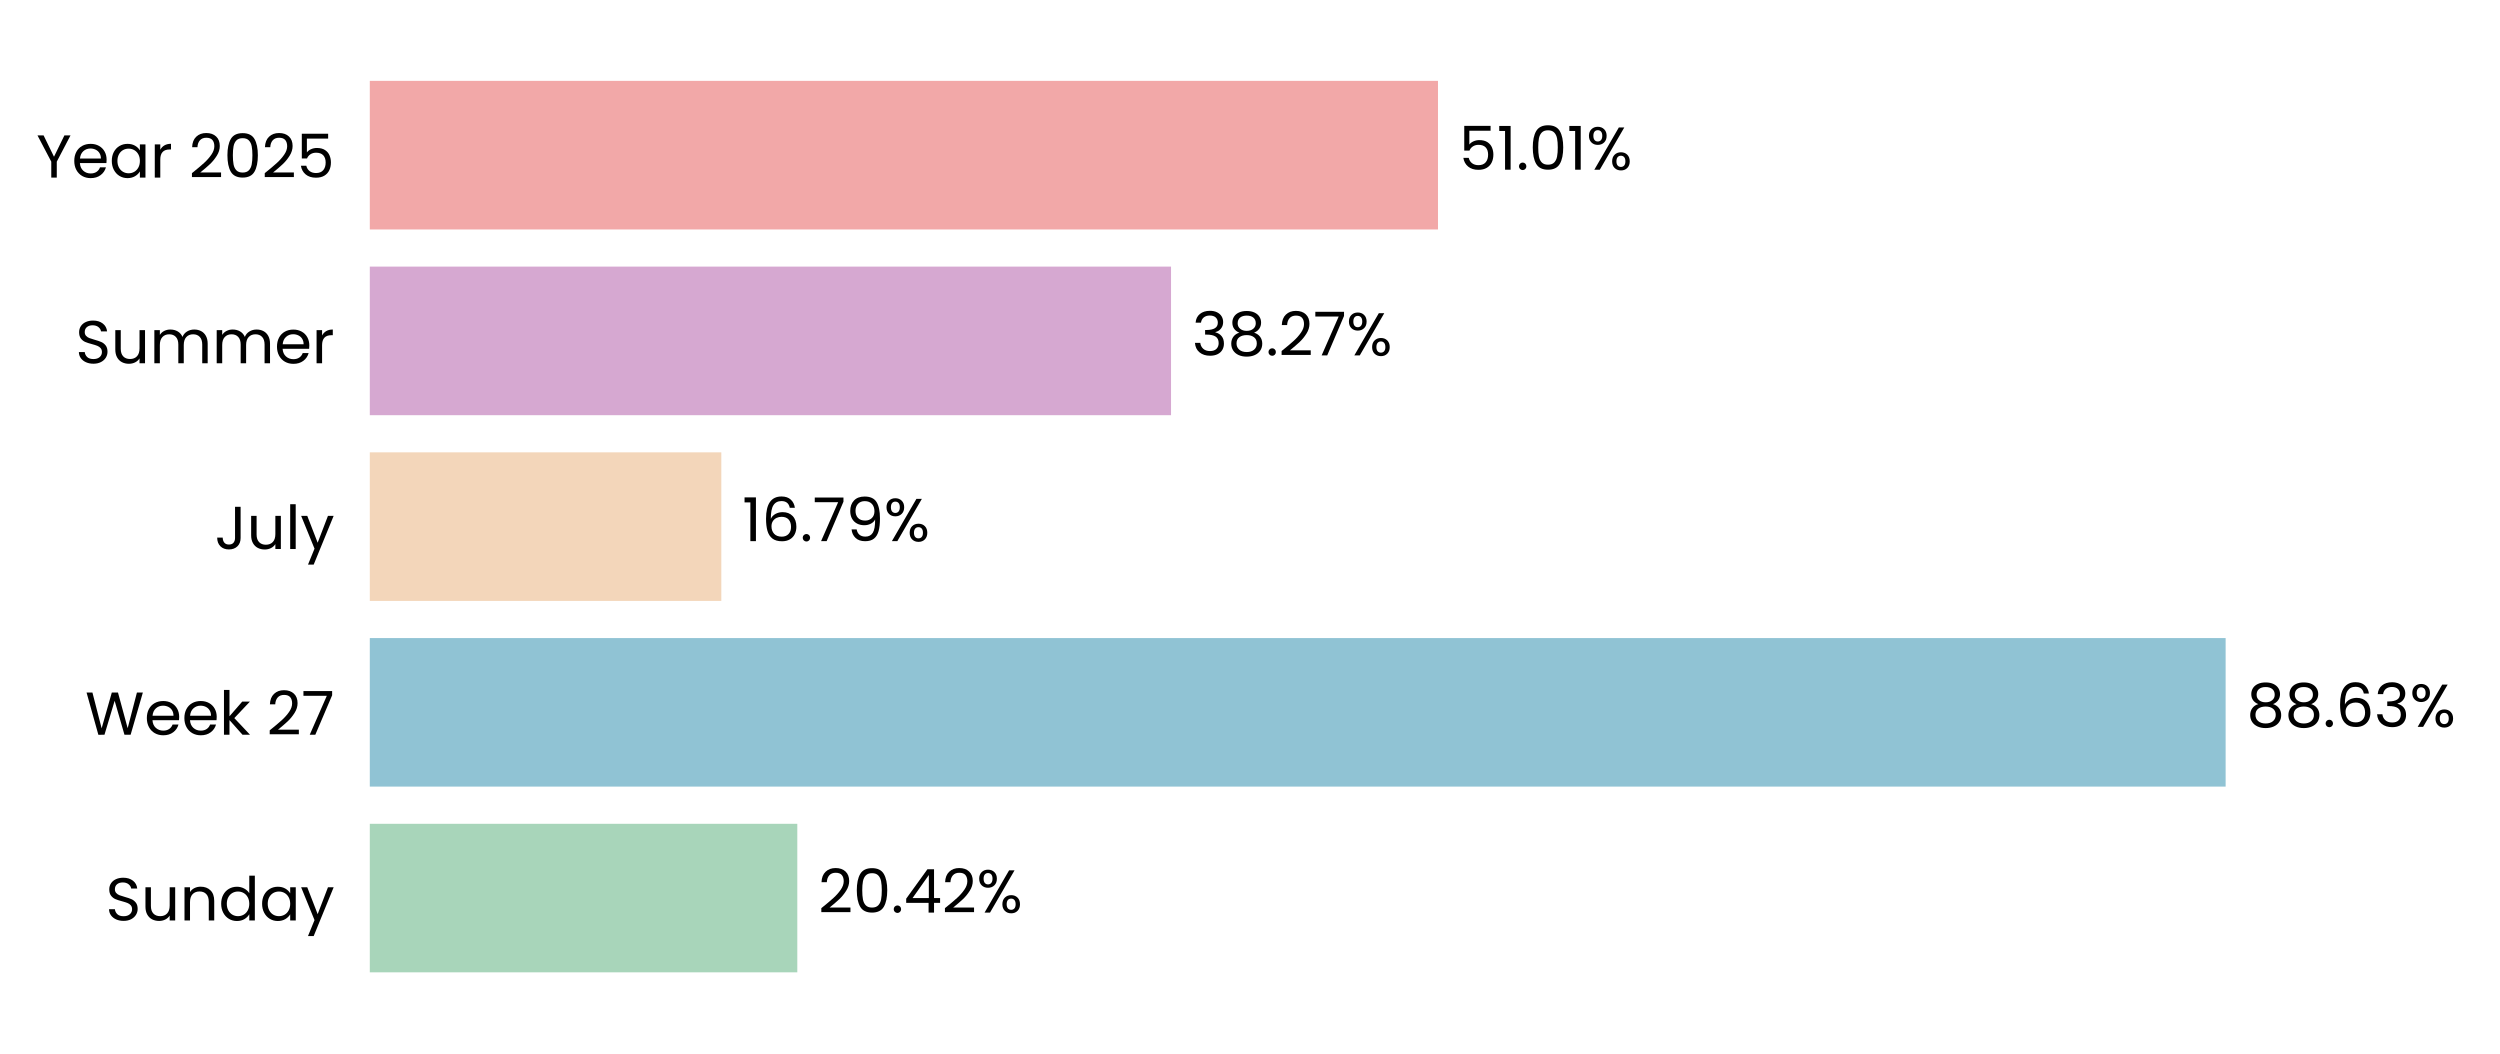
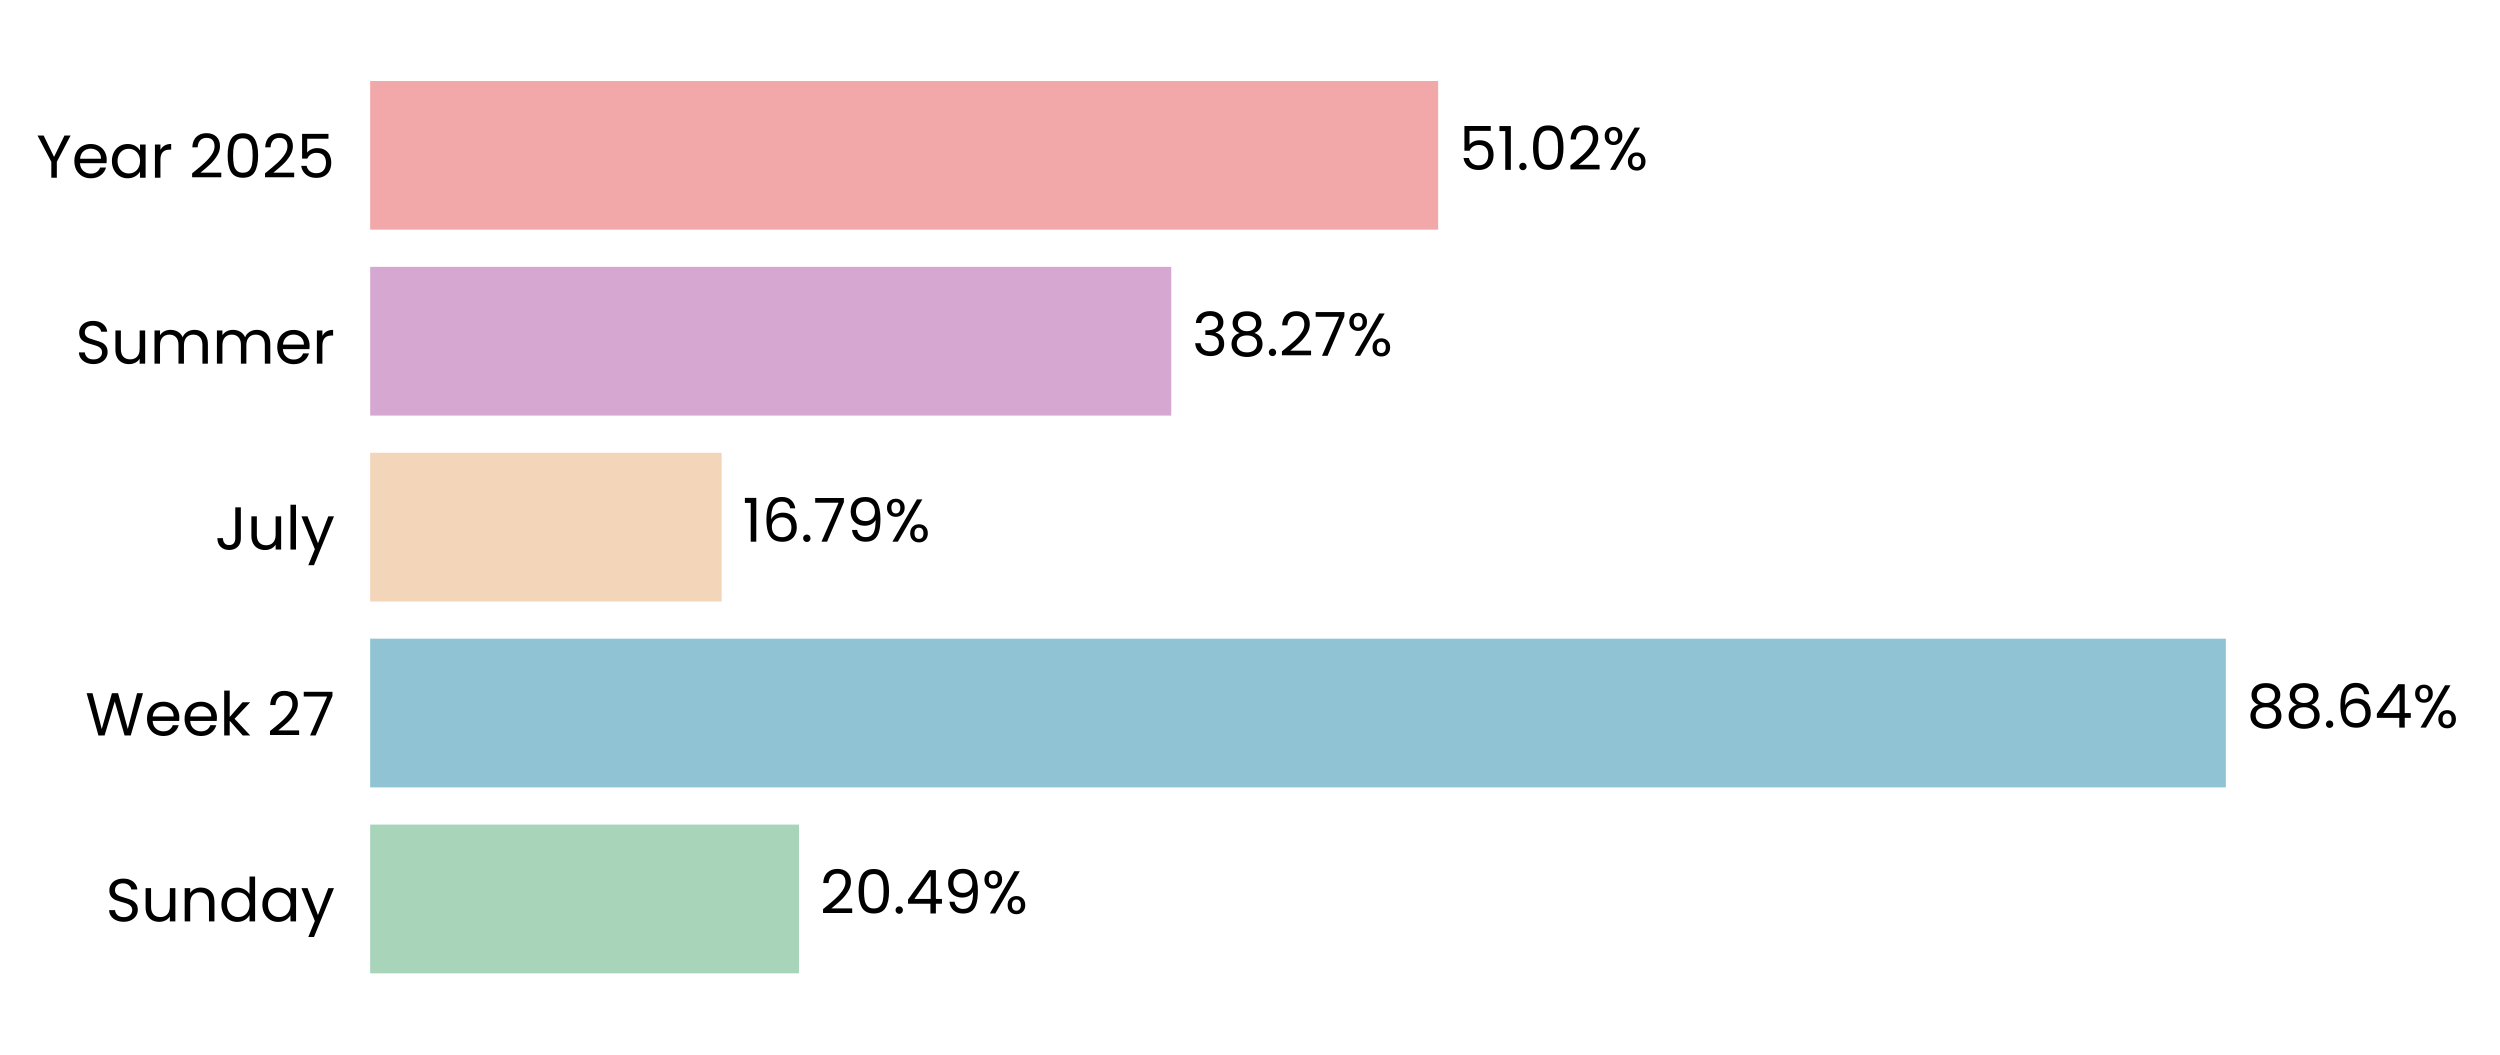
- <svg xmlns="http://www.w3.org/2000/svg" xmlns:xlink="http://www.w3.org/1999/xlink" width="495.613pt" height="208.8pt" viewBox="0 0 495.613 208.8" version="1.1">
+ <svg xmlns="http://www.w3.org/2000/svg" xmlns:xlink="http://www.w3.org/1999/xlink" width="495.124pt" height="208.8pt" viewBox="0 0 495.124 208.8" version="1.1">
  <defs>
    <style type="text/css">*{stroke-linejoin: round; stroke-linecap: butt}</style>
  </defs>
  <g id="figure_1">
    <g id="patch_1">
-       <path d="M 0 208.8  L 495.613 208.8  L 495.613 0  L 0 0  L 0 208.8  z " style="fill: none" />
+       <path d="M 0 208.8  L 495.124 208.8  L 495.124 0  L 0 0  L 0 208.8  z " style="fill: none" />
    </g>
    <g id="axes_1">
      <g id="patch_2">
-         <path d="M 73.311 201.6  L 488.413 201.6  L 488.413 7.2  L 73.311 7.2  L 73.311 201.6  z " style="fill: none" />
+         <path d="M 73.311 201.6  L 487.924 201.6  L 487.924 7.2  L 73.311 7.2  L 73.311 201.6  z " style="fill: none" />
      </g>
      <g id="patch_3">
-         <path d="M 73.311 192.764  L 158.061 192.764  L 158.061 163.309  L 73.311 163.309  z " clip-path="url(#pb1e6f62b72)" style="fill: #a8d5ba" />
+         <path d="M 73.311 192.764  L 158.249 192.764  L 158.249 163.309  L 73.311 163.309  z " clip-path="url(#p0db04bd7c8)" style="fill: #a8d5ba" />
      </g>
      <g id="patch_4">
-         <path d="M 73.311 155.945  L 441.22 155.945  L 441.22 126.491  L 73.311 126.491  z " clip-path="url(#pb1e6f62b72)" style="fill: #90c3d4" />
+         <path d="M 73.311 155.945  L 440.828 155.945  L 440.828 126.491  L 73.311 126.491  z " clip-path="url(#p0db04bd7c8)" style="fill: #90c3d4" />
      </g>
      <g id="patch_5">
-         <path d="M 73.311 119.127  L 142.997 119.127  L 142.997 89.673  L 73.311 89.673  z " clip-path="url(#pb1e6f62b72)" style="fill: #f3d6ba" />
+         <path d="M 73.311 119.127  L 142.924 119.127  L 142.924 89.673  L 73.311 89.673  z " clip-path="url(#p0db04bd7c8)" style="fill: #f3d6ba" />
      </g>
      <g id="patch_6">
-         <path d="M 73.311 82.309  L 232.151 82.309  L 232.151 52.855  L 73.311 52.855  z " clip-path="url(#pb1e6f62b72)" style="fill: #d6a8d1" />
+         <path d="M 73.311 82.309  L 231.968 82.309  L 231.968 52.855  L 73.311 52.855  z " clip-path="url(#p0db04bd7c8)" style="fill: #d6a8d1" />
      </g>
      <g id="patch_7">
-         <path d="M 73.311 45.491  L 285.075 45.491  L 285.075 16.036  L 73.311 16.036  z " clip-path="url(#pb1e6f62b72)" style="fill: #f2a8a8" />
+         <path d="M 73.311 45.491  L 284.826 45.491  L 284.826 16.036  L 73.311 16.036  z " clip-path="url(#p0db04bd7c8)" style="fill: #f2a8a8" />
      </g>
      <g id="matplotlib.axis_1">
        <g id="ytick_1">
          <g id="text_1">
            <g transform="translate(20.92875 182.4764) scale(0.12 -0.12)">
              <defs>
                <path id="Poppins-Regular-53" d="M 1907 -45  Q 1466 -45 1117 112  Q 768 269 569 547  Q 371 826 365 1190  L 986 1190  Q 1018 877 1245 662  Q 1472 448 1907 448  Q 2323 448 2563 656  Q 2803 864 2803 1190  Q 2803 1446 2662 1606  Q 2522 1766 2310 1849  Q 2099 1933 1741 2029  Q 1299 2144 1033 2259  Q 768 2374 579 2620  Q 390 2867 390 3283  Q 390 3648 576 3929  Q 762 4211 1098 4364  Q 1434 4518 1869 4518  Q 2496 4518 2896 4204  Q 3296 3891 3347 3373  L 2707 3373  Q 2675 3629 2438 3824  Q 2202 4019 1811 4019  Q 1446 4019 1216 3830  Q 986 3642 986 3302  Q 986 3059 1123 2905  Q 1261 2752 1462 2672  Q 1664 2592 2029 2490  Q 2470 2368 2739 2249  Q 3008 2131 3200 1884  Q 3392 1638 3392 1216  Q 3392 890 3219 602  Q 3046 314 2707 134  Q 2368 -45 1907 -45  z " transform="scale(0.015625)" />
                <path id="Poppins-Regular-75" d="M 3603 3507  L 3603 0  L 3021 0  L 3021 518  Q 2854 250 2556 99  Q 2259 -51 1901 -51  Q 1491 -51 1164 118  Q 838 288 649 627  Q 461 966 461 1453  L 461 3507  L 1037 3507  L 1037 1530  Q 1037 1011 1299 732  Q 1562 454 2016 454  Q 2483 454 2752 742  Q 3021 1030 3021 1581  L 3021 3507  L 3603 3507  z " transform="scale(0.015625)" />
                <path id="Poppins-Regular-6e" d="M 2202 3571  Q 2842 3571 3238 3184  Q 3635 2797 3635 2067  L 3635 0  L 3059 0  L 3059 1984  Q 3059 2509 2796 2787  Q 2534 3066 2080 3066  Q 1619 3066 1347 2778  Q 1075 2490 1075 1939  L 1075 0  L 493 0  L 493 3507  L 1075 3507  L 1075 3008  Q 1248 3277 1545 3424  Q 1843 3571 2202 3571  z " transform="scale(0.015625)" />
                <path id="Poppins-Regular-64" d="M 275 1766  Q 275 2304 492 2710  Q 710 3117 1091 3341  Q 1472 3565 1946 3565  Q 2355 3565 2707 3376  Q 3059 3187 3245 2880  L 3245 4736  L 3834 4736  L 3834 0  L 3245 0  L 3245 659  Q 3072 346 2733 144  Q 2394 -58 1939 -58  Q 1472 -58 1091 172  Q 710 403 492 819  Q 275 1235 275 1766  z M 3245 1760  Q 3245 2157 3085 2451  Q 2925 2746 2653 2902  Q 2381 3059 2054 3059  Q 1728 3059 1459 2905  Q 1190 2752 1030 2457  Q 870 2163 870 1766  Q 870 1363 1030 1065  Q 1190 768 1459 611  Q 1728 454 2054 454  Q 2381 454 2653 611  Q 2925 768 3085 1065  Q 3245 1363 3245 1760  z " transform="scale(0.015625)" />
                <path id="Poppins-Regular-61" d="M 275 1766  Q 275 2304 492 2710  Q 710 3117 1091 3341  Q 1472 3565 1939 3565  Q 2400 3565 2739 3366  Q 3078 3168 3245 2867  L 3245 3507  L 3834 3507  L 3834 0  L 3245 0  L 3245 653  Q 3072 346 2729 144  Q 2387 -58 1933 -58  Q 1466 -58 1088 172  Q 710 403 492 819  Q 275 1235 275 1766  z M 3245 1760  Q 3245 2157 3085 2451  Q 2925 2746 2653 2902  Q 2381 3059 2054 3059  Q 1728 3059 1459 2905  Q 1190 2752 1030 2457  Q 870 2163 870 1766  Q 870 1363 1030 1065  Q 1190 768 1459 611  Q 1728 454 2054 454  Q 2381 454 2653 611  Q 2925 768 3085 1065  Q 3245 1363 3245 1760  z " transform="scale(0.015625)" />
                <path id="Poppins-Regular-79" d="M 3514 3507  L 1402 -1651  L 800 -1651  L 1491 38  L 77 3507  L 723 3507  L 1824 666  L 2912 3507  L 3514 3507  z " transform="scale(0.015625)" />
              </defs>
              <use xlink:href="#Poppins-Regular-53" />
              <use xlink:href="#Poppins-Regular-75" transform="translate(58.7 0)" />
              <use xlink:href="#Poppins-Regular-6e" transform="translate(122.7 0)" />
              <use xlink:href="#Poppins-Regular-64" transform="translate(186.7 0)" />
              <use xlink:href="#Poppins-Regular-61" transform="translate(254.3 0)" />
              <use xlink:href="#Poppins-Regular-79" transform="translate(321.8999 0)" />
            </g>
          </g>
        </g>
        <g id="ytick_2">
          <g id="text_2">
            <g transform="translate(16.88437 145.6582) scale(0.12 -0.12)">
              <defs>
                <path id="Poppins-Regular-57" d="M 6099 4461  L 4806 0  L 4154 0  L 3117 3590  L 2042 0  L 1395 -6  L 147 4461  L 768 4461  L 1741 678  L 2816 4461  L 3469 4461  L 4493 691  L 5472 4461  L 6099 4461  z " transform="scale(0.015625)" />
                <path id="Poppins-Regular-65" d="M 3693 1888  Q 3693 1722 3674 1536  L 870 1536  Q 902 1018 1225 726  Q 1549 435 2010 435  Q 2387 435 2640 611  Q 2893 787 2995 1082  L 3622 1082  Q 3482 576 3059 259  Q 2637 -58 2010 -58  Q 1510 -58 1116 166  Q 723 390 499 803  Q 275 1216 275 1760  Q 275 2304 492 2713  Q 710 3123 1104 3344  Q 1498 3565 2010 3565  Q 2509 3565 2893 3347  Q 3277 3130 3485 2749  Q 3693 2368 3693 1888  z M 3091 2010  Q 3091 2342 2944 2582  Q 2797 2822 2544 2947  Q 2291 3072 1984 3072  Q 1542 3072 1232 2790  Q 922 2509 877 2010  L 3091 2010  z " transform="scale(0.015625)" />
                <path id="Poppins-Regular-6b" d="M 2451 0  L 1075 1549  L 1075 0  L 493 0  L 493 4736  L 1075 4736  L 1075 1952  L 2426 3507  L 3238 3507  L 1587 1760  L 3245 0  L 2451 0  z " transform="scale(0.015625)" />
                <path id="Poppins-Regular-20" transform="scale(0.015625)" />
                <path id="Poppins-Regular-32" d="M 326 467  Q 1139 1120 1600 1539  Q 2061 1958 2377 2416  Q 2694 2874 2694 3315  Q 2694 3731 2492 3971  Q 2291 4211 1843 4211  Q 1408 4211 1168 3939  Q 928 3667 909 3213  L 346 3213  Q 371 3930 780 4320  Q 1190 4710 1837 4710  Q 2496 4710 2883 4345  Q 3270 3981 3270 3341  Q 3270 2810 2953 2307  Q 2637 1805 2233 1424  Q 1830 1043 1203 538  L 3405 538  L 3405 51  L 326 51  L 326 467  z " transform="scale(0.015625)" />
                <path id="Poppins-Regular-37" d="M 3245 4173  L 1466 0  L 877 0  L 2682 4115  L 211 4115  L 211 4614  L 3245 4614  L 3245 4173  z " transform="scale(0.015625)" />
              </defs>
              <use xlink:href="#Poppins-Regular-57" />
              <use xlink:href="#Poppins-Regular-65" transform="translate(97.59999 0)" />
              <use xlink:href="#Poppins-Regular-65" transform="translate(159.6 0)" />
              <use xlink:href="#Poppins-Regular-6b" transform="translate(221.6 0)" />
              <use xlink:href="#Poppins-Regular-20" transform="translate(273.0999 0)" />
              <use xlink:href="#Poppins-Regular-32" transform="translate(299.7999 0)" />
              <use xlink:href="#Poppins-Regular-37" transform="translate(357.2999 0)" />
            </g>
          </g>
        </g>
        <g id="ytick_3">
          <g id="text_3">
            <g transform="translate(42.56437 108.84) scale(0.12 -0.12)">
              <defs>
                <path id="Poppins-Regular-4a" d="M 2739 4461  L 2739 1165  Q 2739 614 2400 284  Q 2061 -45 1504 -45  Q 941 -45 601 291  Q 262 627 262 1210  L 845 1210  Q 851 883 1014 678  Q 1178 474 1504 474  Q 1830 474 1990 669  Q 2150 864 2150 1165  L 2150 4461  L 2739 4461  z " transform="scale(0.015625)" />
                <path id="Poppins-Regular-6c" d="M 1075 4736  L 1075 0  L 493 0  L 493 4736  L 1075 4736  z " transform="scale(0.015625)" />
              </defs>
              <use xlink:href="#Poppins-Regular-4a" />
              <use xlink:href="#Poppins-Regular-75" transform="translate(52.99999 0)" />
              <use xlink:href="#Poppins-Regular-6c" transform="translate(117 0)" />
              <use xlink:href="#Poppins-Regular-79" transform="translate(141.6 0)" />
            </g>
          </g>
        </g>
        <g id="ytick_4">
          <g id="text_4">
            <g transform="translate(14.95125 72.02182) scale(0.12 -0.12)">
              <defs>
                <path id="Poppins-Regular-6d" d="M 4710 3571  Q 5120 3571 5440 3401  Q 5760 3232 5945 2893  Q 6131 2554 6131 2067  L 6131 0  L 5555 0  L 5555 1984  Q 5555 2509 5296 2787  Q 5037 3066 4595 3066  Q 4141 3066 3872 2774  Q 3603 2483 3603 1933  L 3603 0  L 3027 0  L 3027 1984  Q 3027 2509 2768 2787  Q 2509 3066 2067 3066  Q 1613 3066 1344 2774  Q 1075 2483 1075 1933  L 1075 0  L 493 0  L 493 3507  L 1075 3507  L 1075 3002  Q 1248 3277 1539 3424  Q 1830 3571 2182 3571  Q 2624 3571 2963 3372  Q 3302 3174 3469 2790  Q 3616 3162 3955 3366  Q 4294 3571 4710 3571  z " transform="scale(0.015625)" />
                <path id="Poppins-Regular-72" d="M 1075 2938  Q 1229 3238 1513 3404  Q 1798 3571 2208 3571  L 2208 2970  L 2054 2970  Q 1075 2970 1075 1907  L 1075 0  L 493 0  L 493 3507  L 1075 3507  L 1075 2938  z " transform="scale(0.015625)" />
              </defs>
              <use xlink:href="#Poppins-Regular-53" />
              <use xlink:href="#Poppins-Regular-75" transform="translate(58.7 0)" />
              <use xlink:href="#Poppins-Regular-6d" transform="translate(122.7 0)" />
              <use xlink:href="#Poppins-Regular-6d" transform="translate(225.7 0)" />
              <use xlink:href="#Poppins-Regular-65" transform="translate(328.7 0)" />
              <use xlink:href="#Poppins-Regular-72" transform="translate(390.6999 0)" />
            </g>
          </g>
        </g>
        <g id="ytick_5">
          <g id="text_5">
            <g transform="translate(7.2 35.20364) scale(0.12 -0.12)">
              <defs>
                <path id="Poppins-Regular-59" d="M 3616 4461  L 2163 1683  L 2163 0  L 1581 0  L 1581 1683  L 122 4461  L 768 4461  L 1869 2202  L 2970 4461  L 3616 4461  z " transform="scale(0.015625)" />
                <path id="Poppins-Regular-30" d="M 397 2362  Q 397 3462 755 4080  Q 1114 4698 2010 4698  Q 2899 4698 3257 4080  Q 3616 3462 3616 2362  Q 3616 1242 3257 621  Q 2899 0 2010 0  Q 1114 0 755 621  Q 397 1242 397 2362  z M 3040 2362  Q 3040 2918 2966 3305  Q 2893 3693 2665 3929  Q 2438 4166 2010 4166  Q 1574 4166 1347 3929  Q 1120 3693 1046 3305  Q 973 2918 973 2362  Q 973 1786 1046 1395  Q 1120 1005 1347 768  Q 1574 531 2010 531  Q 2438 531 2665 768  Q 2893 1005 2966 1395  Q 3040 1786 3040 2362  z " transform="scale(0.015625)" />
                <path id="Poppins-Regular-35" d="M 3347 4122  L 1101 4122  L 1101 2662  Q 1248 2867 1536 2998  Q 1824 3130 2157 3130  Q 2688 3130 3021 2909  Q 3354 2688 3498 2339  Q 3642 1990 3642 1600  Q 3642 1139 3469 774  Q 3296 410 2941 198  Q 2586 -13 2061 -13  Q 1389 -13 973 332  Q 557 678 467 1254  L 1037 1254  Q 1120 890 1389 685  Q 1658 480 2067 480  Q 2573 480 2829 784  Q 3085 1088 3085 1587  Q 3085 2086 2829 2358  Q 2573 2630 2074 2630  Q 1734 2630 1481 2467  Q 1229 2304 1114 2022  L 563 2022  L 563 4634  L 3347 4634  L 3347 4122  z " transform="scale(0.015625)" />
              </defs>
              <use xlink:href="#Poppins-Regular-59" />
              <use xlink:href="#Poppins-Regular-65" transform="translate(58.39999 0)" />
              <use xlink:href="#Poppins-Regular-61" transform="translate(120.4 0)" />
              <use xlink:href="#Poppins-Regular-72" transform="translate(188 0)" />
              <use xlink:href="#Poppins-Regular-20" transform="translate(225.3 0)" />
              <use xlink:href="#Poppins-Regular-32" transform="translate(252 0)" />
              <use xlink:href="#Poppins-Regular-30" transform="translate(309.4999 0)" />
              <use xlink:href="#Poppins-Regular-32" transform="translate(372.2999 0)" />
              <use xlink:href="#Poppins-Regular-35" transform="translate(429.7999 0)" />
            </g>
          </g>
        </g>
      </g>
      <g id="text_6">
-         <g transform="translate(162.2122 180.9164) scale(0.12 -0.12)">
+         <g transform="translate(162.3954 180.9164) scale(0.12 -0.12)">
          <defs>
            <path id="Poppins-Regular-2e" d="M 678 -38  Q 512 -38 397 77  Q 282 192 282 358  Q 282 525 397 640  Q 512 755 678 755  Q 838 755 950 640  Q 1062 525 1062 358  Q 1062 192 950 77  Q 838 -38 678 -38  z " transform="scale(0.015625)" />
            <path id="Poppins-Regular-34" d="M 256 1030  L 256 1472  L 2502 4582  L 3200 4582  L 3200 1536  L 3840 1536  L 3840 1030  L 3200 1030  L 3200 0  L 2624 0  L 2624 1030  L 256 1030  z M 2650 3974  L 928 1536  L 2650 1536  L 2650 3974  z " transform="scale(0.015625)" />
+             <path id="Poppins-Regular-39" d="M 1146 1242  Q 1210 877 1443 678  Q 1677 480 2074 480  Q 2605 480 2857 896  Q 3110 1312 3098 2298  Q 2963 2010 2649 1846  Q 2336 1683 1952 1683  Q 1523 1683 1187 1859  Q 851 2035 659 2374  Q 467 2714 467 3194  Q 467 3878 864 4297  Q 1261 4717 1990 4717  Q 2886 4717 3248 4134  Q 3610 3552 3610 2400  Q 3610 1594 3466 1069  Q 3322 544 2979 269  Q 2637 -6 2042 -6  Q 1389 -6 1024 346  Q 659 698 608 1242  L 1146 1242  z M 2048 2176  Q 2477 2176 2752 2441  Q 3027 2707 3027 3162  Q 3027 3642 2758 3936  Q 2490 4230 2003 4230  Q 1555 4230 1289 3948  Q 1024 3667 1024 3206  Q 1024 2739 1286 2457  Q 1549 2176 2048 2176  z " transform="scale(0.015625)" />
            <path id="Poppins-Regular-25" d="M 269 3584  Q 269 4019 531 4278  Q 794 4538 1203 4538  Q 1613 4538 1875 4278  Q 2138 4019 2138 3584  Q 2138 3142 1875 2883  Q 1613 2624 1203 2624  Q 794 2624 531 2883  Q 269 3142 269 3584  z M 4006 4467  L 1414 0  L 838 0  L 3430 4467  L 4006 4467  z M 1203 4179  Q 986 4179 861 4028  Q 736 3878 736 3584  Q 736 3290 861 3136  Q 986 2982 1203 2982  Q 1421 2982 1549 3139  Q 1677 3296 1677 3584  Q 1677 3878 1549 4028  Q 1421 4179 1203 4179  z M 2720 883  Q 2720 1325 2982 1584  Q 3245 1843 3654 1843  Q 4064 1843 4323 1584  Q 4582 1325 4582 883  Q 4582 448 4323 185  Q 4064 -77 3654 -77  Q 3245 -77 2982 182  Q 2720 442 2720 883  z M 3648 1478  Q 3430 1478 3302 1328  Q 3174 1178 3174 883  Q 3174 595 3302 444  Q 3430 294 3648 294  Q 3866 294 3994 444  Q 4122 595 4122 883  Q 4122 1178 3994 1328  Q 3866 1478 3648 1478  z " transform="scale(0.015625)" />
          </defs>
          <use xlink:href="#Poppins-Regular-32" />
          <use xlink:href="#Poppins-Regular-30" transform="translate(57.49999 0)" />
          <use xlink:href="#Poppins-Regular-2e" transform="translate(120.3 0)" />
          <use xlink:href="#Poppins-Regular-34" transform="translate(141.3 0)" />
-           <use xlink:href="#Poppins-Regular-32" transform="translate(204.2 0)" />
-           <use xlink:href="#Poppins-Regular-25" transform="translate(261.6999 0)" />
+           <use xlink:href="#Poppins-Regular-39" transform="translate(204.2 0)" />
+           <use xlink:href="#Poppins-Regular-25" transform="translate(267.1999 0)" />
        </g>
      </g>
      <g id="text_7">
-         <g transform="translate(445.3707 144.0982) scale(0.12 -0.12)">
+         <g transform="translate(444.9737 144.0982) scale(0.12 -0.12)">
          <defs>
            <path id="Poppins-Regular-38" d="M 1242 2406  Q 883 2547 691 2816  Q 499 3085 499 3469  Q 499 3814 672 4092  Q 845 4371 1187 4534  Q 1530 4698 2016 4698  Q 2502 4698 2844 4534  Q 3187 4371 3363 4092  Q 3539 3814 3539 3469  Q 3539 3098 3340 2819  Q 3142 2541 2797 2406  Q 3194 2285 3427 1981  Q 3661 1677 3661 1248  Q 3661 832 3456 521  Q 3251 211 2876 41  Q 2502 -128 2016 -128  Q 1530 -128 1162 41  Q 794 211 589 521  Q 384 832 384 1248  Q 384 1677 614 1984  Q 845 2291 1242 2406  z M 2976 3398  Q 2976 3789 2720 4000  Q 2464 4211 2016 4211  Q 1574 4211 1318 4000  Q 1062 3789 1062 3392  Q 1062 3034 1328 2816  Q 1594 2598 2016 2598  Q 2445 2598 2710 2819  Q 2976 3040 2976 3398  z M 2016 2150  Q 1542 2150 1241 1929  Q 941 1709 941 1267  Q 941 858 1232 608  Q 1523 358 2016 358  Q 2509 358 2797 608  Q 3085 858 3085 1267  Q 3085 1696 2790 1923  Q 2496 2150 2016 2150  z " transform="scale(0.015625)" />
            <path id="Poppins-Regular-36" d="M 2976 3526  Q 2835 4237 2099 4237  Q 1530 4237 1248 3798  Q 966 3360 973 2355  Q 1120 2688 1462 2877  Q 1805 3066 2227 3066  Q 2886 3066 3280 2656  Q 3674 2246 3674 1523  Q 3674 1088 3504 742  Q 3334 397 2992 192  Q 2650 -13 2163 -13  Q 1504 -13 1133 281  Q 762 576 614 1094  Q 467 1613 467 2374  Q 467 4723 2106 4723  Q 2733 4723 3091 4384  Q 3450 4045 3514 3526  L 2976 3526  z M 2106 2573  Q 1830 2573 1587 2461  Q 1344 2349 1193 2121  Q 1043 1894 1043 1568  Q 1043 1082 1324 778  Q 1606 474 2131 474  Q 2579 474 2844 752  Q 3110 1030 3110 1504  Q 3110 2003 2854 2288  Q 2598 2573 2106 2573  z " transform="scale(0.015625)" />
-             <path id="Poppins-Regular-33" d="M 384 3462  Q 429 4051 838 4384  Q 1248 4717 1901 4717  Q 2336 4717 2653 4560  Q 2970 4403 3133 4134  Q 3296 3866 3296 3526  Q 3296 3130 3069 2842  Q 2842 2554 2477 2470  L 2477 2438  Q 2893 2336 3136 2035  Q 3379 1734 3379 1248  Q 3379 883 3212 592  Q 3046 301 2713 134  Q 2381 -32 1914 -32  Q 1235 -32 800 323  Q 365 678 314 1331  L 877 1331  Q 922 947 1190 704  Q 1459 461 1907 461  Q 2355 461 2588 694  Q 2822 928 2822 1299  Q 2822 1779 2502 1990  Q 2182 2202 1536 2202  L 1389 2202  L 1389 2688  L 1542 2688  Q 2131 2694 2432 2883  Q 2733 3072 2733 3469  Q 2733 3808 2512 4013  Q 2291 4218 1882 4218  Q 1485 4218 1241 4013  Q 998 3808 954 3462  L 384 3462  z " transform="scale(0.015625)" />
          </defs>
          <use xlink:href="#Poppins-Regular-38" />
          <use xlink:href="#Poppins-Regular-38" transform="translate(63.09999 0)" />
          <use xlink:href="#Poppins-Regular-2e" transform="translate(126.2 0)" />
          <use xlink:href="#Poppins-Regular-36" transform="translate(147.2 0)" />
-           <use xlink:href="#Poppins-Regular-33" transform="translate(210.7 0)" />
-           <use xlink:href="#Poppins-Regular-25" transform="translate(269.5999 0)" />
+           <use xlink:href="#Poppins-Regular-34" transform="translate(210.7 0)" />
+           <use xlink:href="#Poppins-Regular-25" transform="translate(273.5999 0)" />
        </g>
      </g>
      <g id="text_8">
-         <g transform="translate(147.148 107.28) scale(0.12 -0.12)">
+         <g transform="translate(147.0703 107.28) scale(0.12 -0.12)">
          <defs>
            <path id="Poppins-Regular-31" d="M 243 4096  L 243 4627  L 1446 4627  L 1446 0  L 858 0  L 858 4096  L 243 4096  z " transform="scale(0.015625)" />
-             <path id="Poppins-Regular-39" d="M 1146 1242  Q 1210 877 1443 678  Q 1677 480 2074 480  Q 2605 480 2857 896  Q 3110 1312 3098 2298  Q 2963 2010 2649 1846  Q 2336 1683 1952 1683  Q 1523 1683 1187 1859  Q 851 2035 659 2374  Q 467 2714 467 3194  Q 467 3878 864 4297  Q 1261 4717 1990 4717  Q 2886 4717 3248 4134  Q 3610 3552 3610 2400  Q 3610 1594 3466 1069  Q 3322 544 2979 269  Q 2637 -6 2042 -6  Q 1389 -6 1024 346  Q 659 698 608 1242  L 1146 1242  z M 2048 2176  Q 2477 2176 2752 2441  Q 3027 2707 3027 3162  Q 3027 3642 2758 3936  Q 2490 4230 2003 4230  Q 1555 4230 1289 3948  Q 1024 3667 1024 3206  Q 1024 2739 1286 2457  Q 1549 2176 2048 2176  z " transform="scale(0.015625)" />
          </defs>
          <use xlink:href="#Poppins-Regular-31" />
          <use xlink:href="#Poppins-Regular-36" transform="translate(31.99998 0)" />
          <use xlink:href="#Poppins-Regular-2e" transform="translate(95.49997 0)" />
          <use xlink:href="#Poppins-Regular-37" transform="translate(116.5 0)" />
          <use xlink:href="#Poppins-Regular-39" transform="translate(171.0999 0)" />
          <use xlink:href="#Poppins-Regular-25" transform="translate(234.0999 0)" />
        </g>
      </g>
      <g id="text_9">
-         <g transform="translate(236.3025 70.46182) scale(0.12 -0.12)">
+         <g transform="translate(236.1137 70.46182) scale(0.12 -0.12)">
+           <defs>
+             <path id="Poppins-Regular-33" d="M 384 3462  Q 429 4051 838 4384  Q 1248 4717 1901 4717  Q 2336 4717 2653 4560  Q 2970 4403 3133 4134  Q 3296 3866 3296 3526  Q 3296 3130 3069 2842  Q 2842 2554 2477 2470  L 2477 2438  Q 2893 2336 3136 2035  Q 3379 1734 3379 1248  Q 3379 883 3212 592  Q 3046 301 2713 134  Q 2381 -32 1914 -32  Q 1235 -32 800 323  Q 365 678 314 1331  L 877 1331  Q 922 947 1190 704  Q 1459 461 1907 461  Q 2355 461 2588 694  Q 2822 928 2822 1299  Q 2822 1779 2502 1990  Q 2182 2202 1536 2202  L 1389 2202  L 1389 2688  L 1542 2688  Q 2131 2694 2432 2883  Q 2733 3072 2733 3469  Q 2733 3808 2512 4013  Q 2291 4218 1882 4218  Q 1485 4218 1241 4013  Q 998 3808 954 3462  L 384 3462  z " transform="scale(0.015625)" />
+           </defs>
          <use xlink:href="#Poppins-Regular-33" />
          <use xlink:href="#Poppins-Regular-38" transform="translate(58.89999 0)" />
          <use xlink:href="#Poppins-Regular-2e" transform="translate(122 0)" />
          <use xlink:href="#Poppins-Regular-32" transform="translate(143 0)" />
          <use xlink:href="#Poppins-Regular-37" transform="translate(200.5 0)" />
          <use xlink:href="#Poppins-Regular-25" transform="translate(255.0999 0)" />
        </g>
      </g>
      <g id="text_10">
-         <g transform="translate(289.2256 33.64364) scale(0.12 -0.12)">
+         <g transform="translate(288.9722 33.64364) scale(0.12 -0.12)">
          <use xlink:href="#Poppins-Regular-35" />
          <use xlink:href="#Poppins-Regular-31" transform="translate(62.79999 0)" />
          <use xlink:href="#Poppins-Regular-2e" transform="translate(94.79997 0)" />
          <use xlink:href="#Poppins-Regular-30" transform="translate(115.8 0)" />
-           <use xlink:href="#Poppins-Regular-31" transform="translate(178.5999 0)" />
-           <use xlink:href="#Poppins-Regular-25" transform="translate(210.5999 0)" />
+           <use xlink:href="#Poppins-Regular-32" transform="translate(178.5999 0)" />
+           <use xlink:href="#Poppins-Regular-25" transform="translate(236.0999 0)" />
        </g>
      </g>
    </g>
  </g>
  <defs>
-     <clipPath id="pb1e6f62b72">
-       <rect x="73.311" y="7.2" width="415.101" height="194.4" />
+     <clipPath id="p0db04bd7c8">
+       <rect x="73.311" y="7.2" width="414.613" height="194.4" />
    </clipPath>
  </defs>
</svg>
